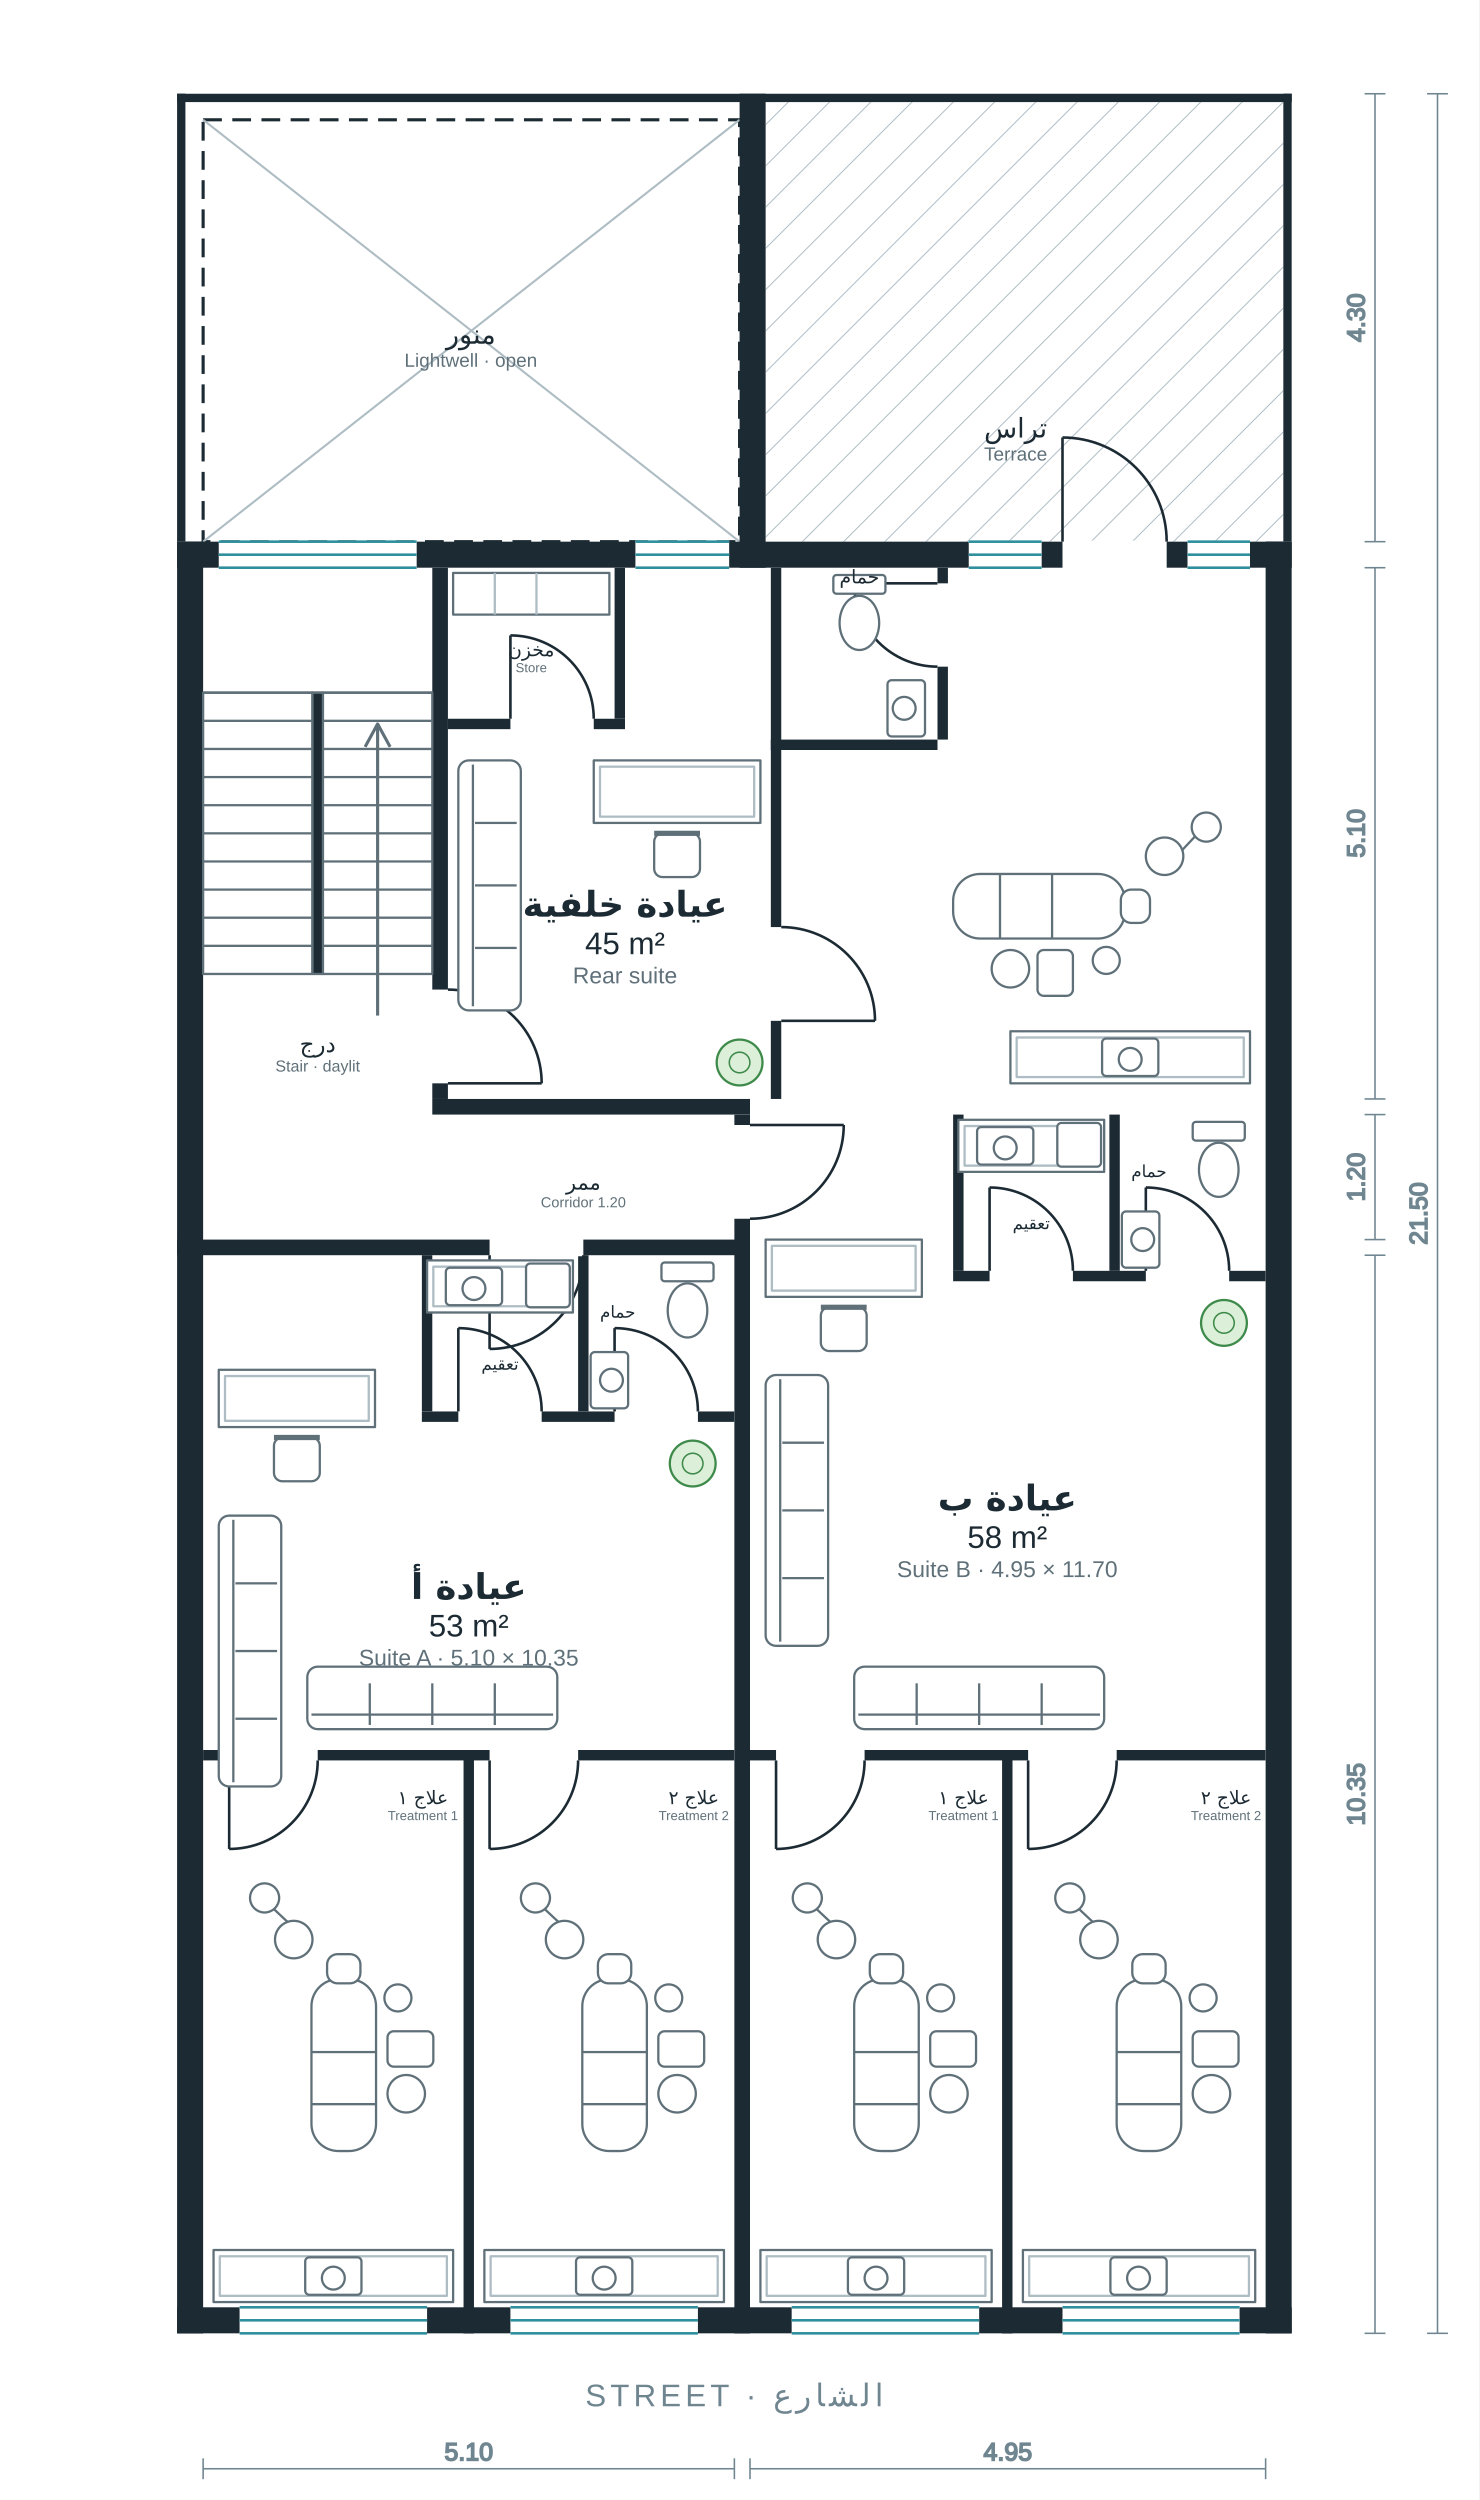
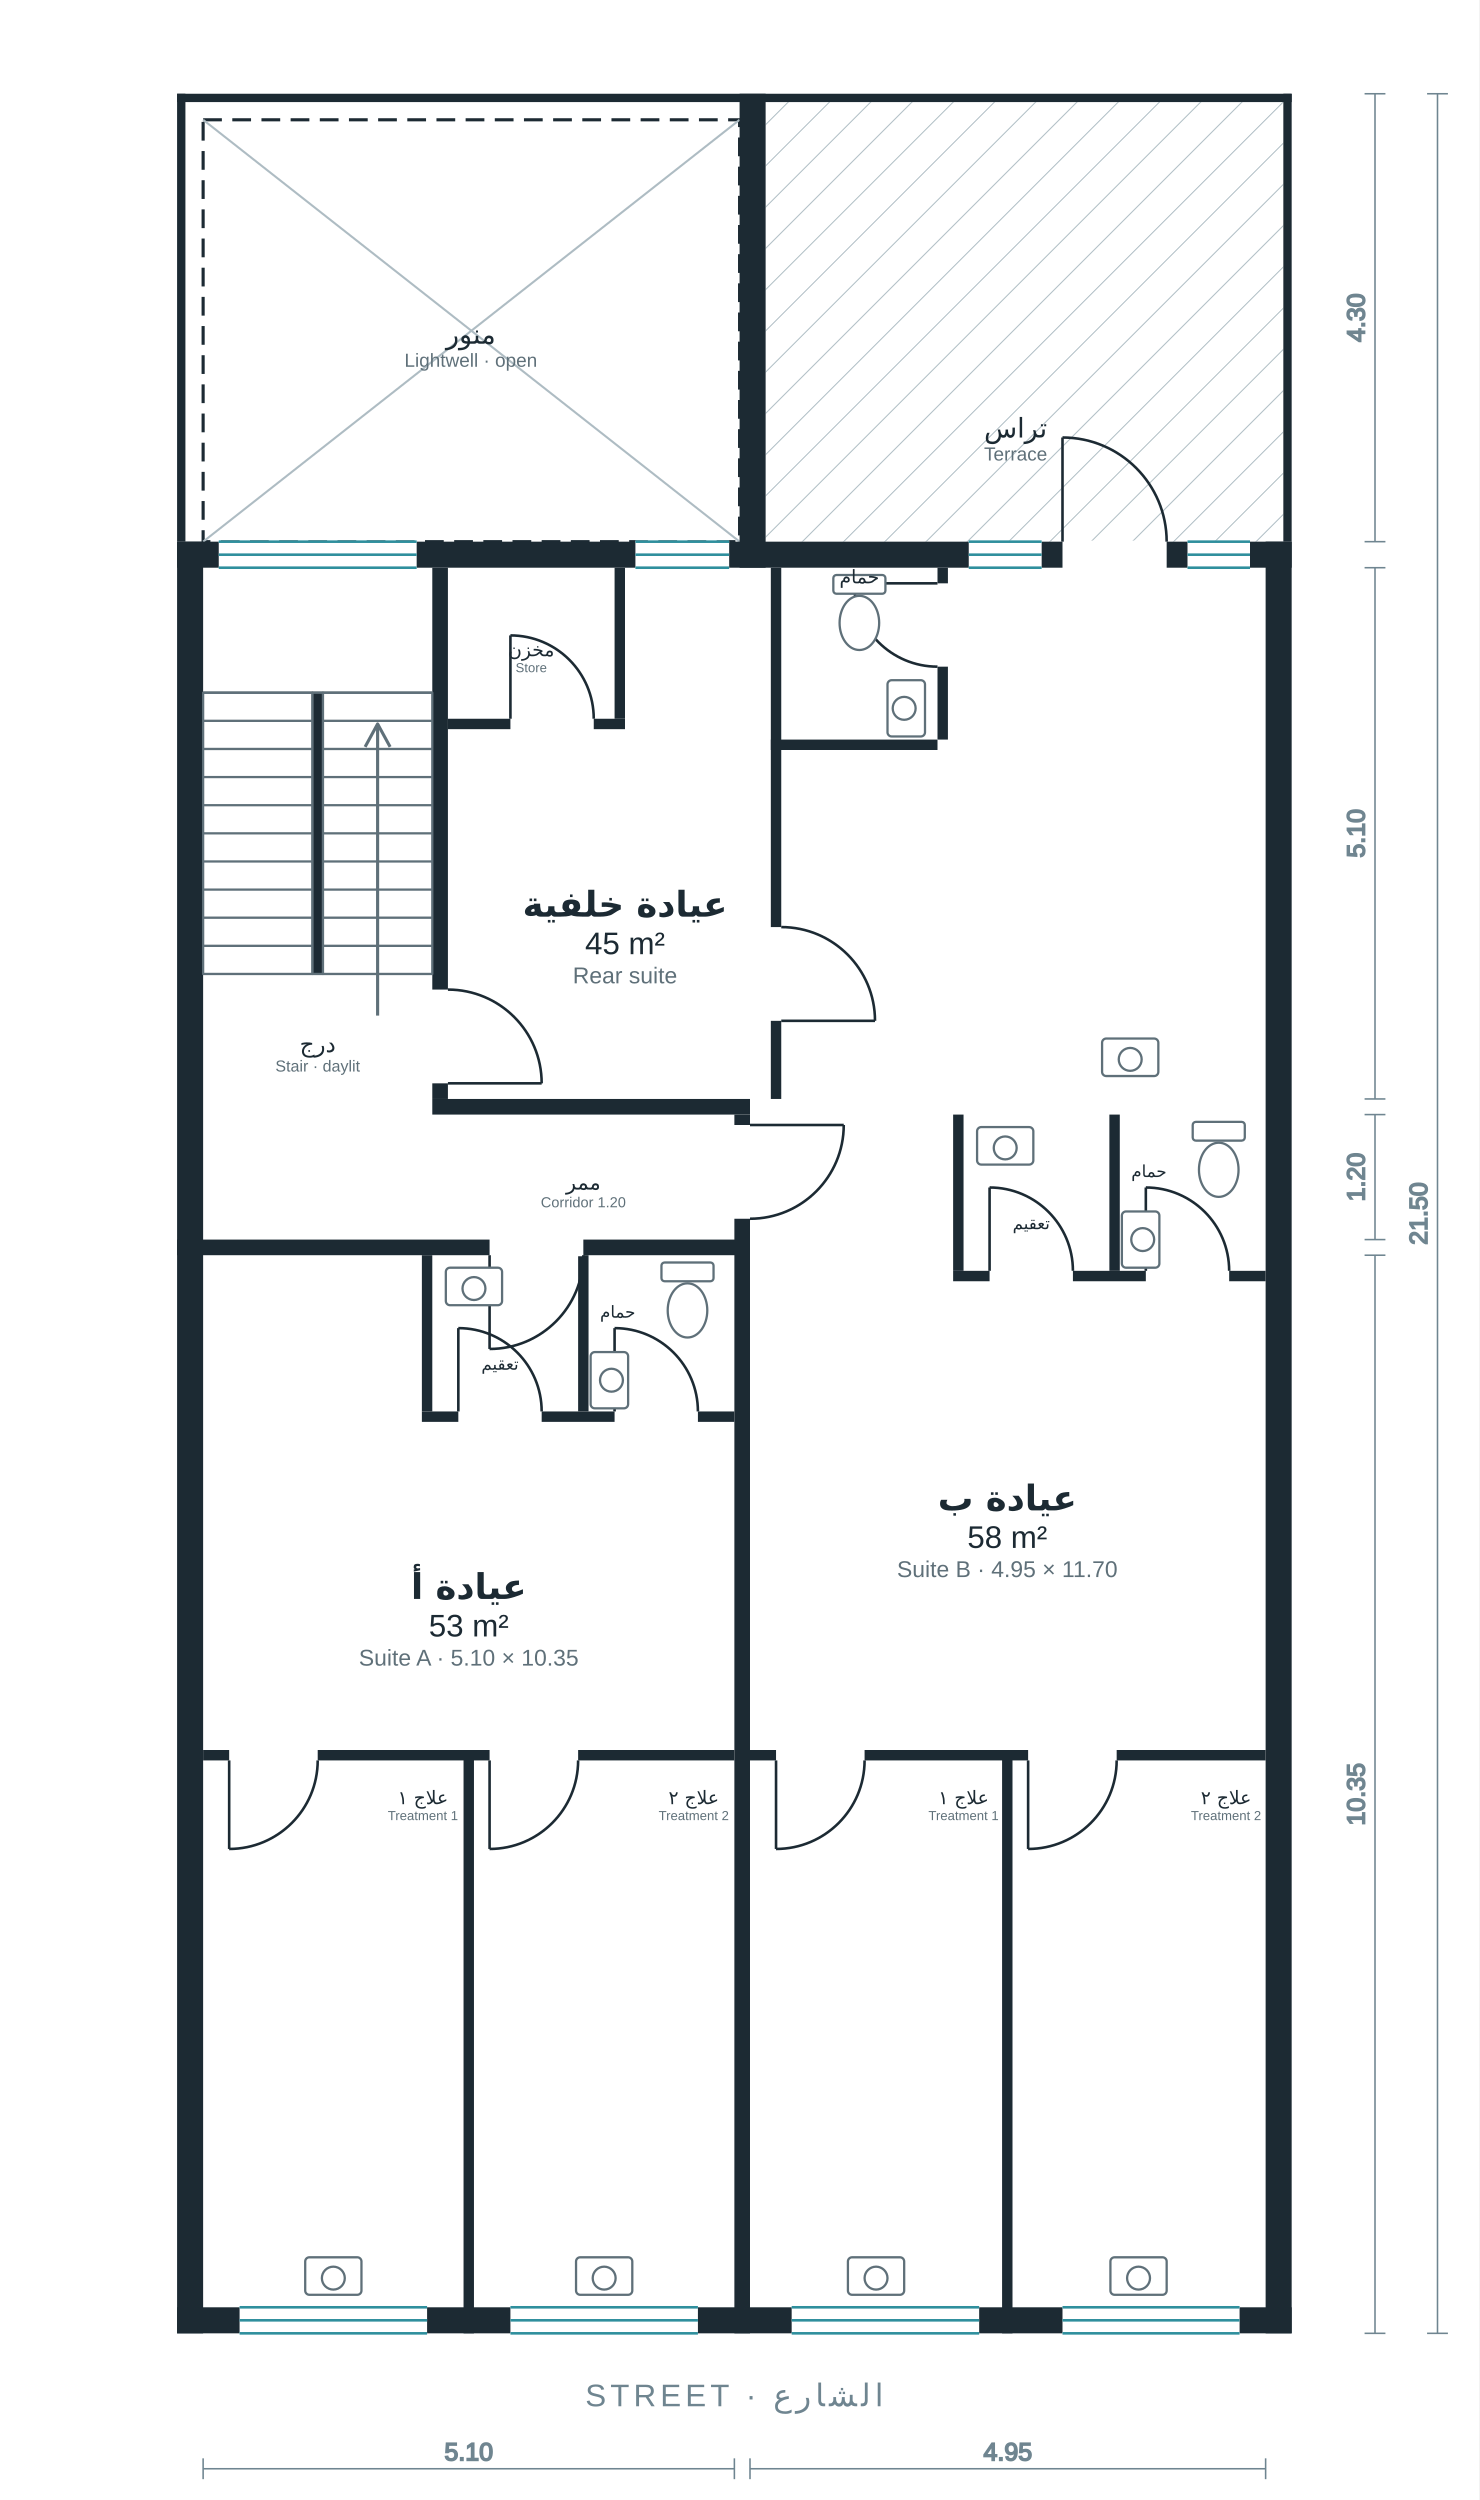
<svg xmlns="http://www.w3.org/2000/svg" viewBox="-170 -90 1420 2400" width="1420" height="2400" font-family="'IBM Plex Sans','IBM Plex Sans Arabic',-apple-system,'Helvetica Neue',Arial,sans-serif">
  <defs>
    <pattern id="terrace" width="28" height="28" patternUnits="userSpaceOnUse" patternTransform="rotate(45)">
      <line x1="0" y1="0" x2="0" y2="28" stroke="#b7c4ca" stroke-width="2" />
    </pattern>
    <pattern id="well" width="20" height="20" patternUnits="userSpaceOnUse">
      <line x1="0" y1="10" x2="20" y2="10" stroke="#b7c4ca" stroke-width="1.5" />
      <line x1="10" y1="0" x2="10" y2="20" stroke="#b7c4ca" stroke-width="1.5" />
    </pattern>
  </defs>
  <rect x="-170" y="-90" width="1420" height="2400" fill="#fff" />
  <g id="fill">
    <rect x="25" y="25" width="515" height="405" fill="#fff" stroke="#1c2a33" stroke-width="3" stroke-dasharray="18 10" />
    <line x1="25" y1="25" x2="540" y2="430" stroke="#aebcc3" stroke-width="2" />
    <line x1="540" y1="25" x2="25" y2="430" stroke="#aebcc3" stroke-width="2" />
    <rect x="565" y="8" width="497" height="422" fill="url(#terrace)" />
  </g>
  <g id="wall" fill="#1c2a33">
    <rect x="0" y="430" width="25" height="1720" />
    <rect x="1045" y="430" width="25" height="1720" />
    <rect x="0" y="430" width="1070" height="25" />
    <rect x="0" y="0" width="8" height="430" />
    <rect x="1062" y="0" width="8" height="430" />
    <rect x="0" y="0" width="1070" height="8" />
    <rect x="540" y="0" width="25" height="455" />
    <rect x="245" y="455" width="15" height="510" />
    <rect x="245" y="965" width="305" height="15" />
    <rect x="0" y="1100" width="550" height="15" />
    <rect x="535" y="980" width="15" height="1170" />
    <rect x="0" y="2125" width="1070" height="25" />
    <rect x="420" y="455" width="10" height="145" />
    <rect x="260" y="600" width="170" height="10" />
    <rect x="570" y="455" width="10" height="510" />
    <rect x="570" y="620" width="160" height="10" />
    <rect x="730" y="455" width="10" height="165" />
    <rect x="235" y="1115" width="10" height="150" />
    <rect x="235" y="1265" width="300" height="10" />
    <rect x="385" y="1115" width="10" height="150" />
    <rect x="25" y="1590" width="510" height="10" />
    <rect x="275" y="1590" width="10" height="560" />
    <rect x="745" y="980" width="10" height="150" />
    <rect x="745" y="1130" width="300" height="10" />
    <rect x="895" y="980" width="10" height="150" />
    <rect x="550" y="1590" width="495" height="10" />
    <rect x="792" y="1590" width="10" height="560" />
  </g>
  <g id="open" fill="#fff">
    <rect x="40" y="429" width="190" height="27" />
    <rect x="440" y="429" width="90" height="27" />
    <rect x="760" y="429" width="70" height="27" />
    <rect x="850" y="429" width="100" height="27" />
    <rect x="970" y="429" width="60" height="27" />
    <rect x="60" y="2124" width="180" height="27" />
    <rect x="320" y="2124" width="180" height="27" />
    <rect x="590" y="2124" width="180" height="27" />
    <rect x="850" y="2124" width="170" height="27" />
    <rect x="244" y="860" width="17" height="90" />
    <rect x="320" y="599" width="80" height="12" />
    <rect x="569" y="800" width="12" height="90" />
    <rect x="729" y="470" width="12" height="80" />
    <rect x="300" y="1099" width="90" height="17" />
    <rect x="270" y="1264" width="80" height="12" />
    <rect x="420" y="1264" width="80" height="12" />
    <rect x="50" y="1589" width="85" height="12" />
    <rect x="300" y="1589" width="85" height="12" />
    <rect x="534" y="990" width="17" height="90" />
    <rect x="780" y="1129" width="80" height="12" />
    <rect x="930" y="1129" width="80" height="12" />
    <rect x="575" y="1589" width="85" height="12" />
    <rect x="817" y="1589" width="85" height="12" />
  </g>
  <g id="glass" fill="none" stroke="#2f8f9d" stroke-width="2.5">
    <line x1="40" y1="430" x2="230" y2="430" />
    <line x1="40" y1="442.5" x2="230" y2="442.5" />
    <line x1="40" y1="455" x2="230" y2="455" />
    <line x1="440" y1="430" x2="530" y2="430" />
    <line x1="440" y1="442.5" x2="530" y2="442.5" />
    <line x1="440" y1="455" x2="530" y2="455" />
    <line x1="760" y1="430" x2="830" y2="430" />
    <line x1="760" y1="442.5" x2="830" y2="442.5" />
    <line x1="760" y1="455" x2="830" y2="455" />
    <line x1="970" y1="430" x2="1030" y2="430" />
    <line x1="970" y1="442.5" x2="1030" y2="442.5" />
    <line x1="970" y1="455" x2="1030" y2="455" />
    <line x1="60" y1="2125" x2="240" y2="2125" />
    <line x1="60" y1="2137.5" x2="240" y2="2137.5" />
    <line x1="60" y1="2150" x2="240" y2="2150" />
    <line x1="320" y1="2125" x2="500" y2="2125" />
    <line x1="320" y1="2137.5" x2="500" y2="2137.5" />
    <line x1="320" y1="2150" x2="500" y2="2150" />
    <line x1="590" y1="2125" x2="770" y2="2125" />
    <line x1="590" y1="2137.5" x2="770" y2="2137.5" />
    <line x1="590" y1="2150" x2="770" y2="2150" />
    <line x1="850" y1="2125" x2="1020" y2="2125" />
    <line x1="850" y1="2137.5" x2="1020" y2="2137.5" />
    <line x1="850" y1="2150" x2="1020" y2="2150" />
  </g>
  <g id="door" fill="none" stroke="#1c2a33" stroke-width="2.5">
    <line x1="850" y1="430" x2="850" y2="330" />
    <path d="M850 330 A100 100 0 0 1 950 430" />
    <line x1="260" y1="950" x2="350" y2="950" />
    <path d="M350 950 A90 90 0 0 0 260 860" />
    <line x1="320" y1="600" x2="320" y2="520" />
    <path d="M320 520 A80 80 0 0 1 400 600" />
    <line x1="580" y1="890" x2="670" y2="890" />
    <path d="M670 890 A90 90 0 0 0 580 800" />
    <line x1="730" y1="470" x2="650" y2="470" />
    <path d="M650 470 A80 80 0 0 0 730 550" />
    <line x1="300" y1="1115" x2="300" y2="1205" />
    <path d="M300 1205 A90 90 0 0 0 390 1115" />
    <line x1="270" y1="1265" x2="270" y2="1185" />
    <path d="M270 1185 A80 80 0 0 1 350 1265" />
    <line x1="420" y1="1265" x2="420" y2="1185" />
    <path d="M420 1185 A80 80 0 0 1 500 1265" />
    <line x1="50" y1="1600" x2="50" y2="1685" />
    <path d="M50 1685 A85 85 0 0 0 135 1600" />
    <line x1="300" y1="1600" x2="300" y2="1685" />
    <path d="M300 1685 A85 85 0 0 0 385 1600" />
    <line x1="550" y1="990" x2="640" y2="990" />
    <path d="M640 990 A90 90 0 0 1 550 1080" />
    <line x1="780" y1="1130" x2="780" y2="1050" />
    <path d="M780 1050 A80 80 0 0 1 860 1130" />
    <line x1="930" y1="1130" x2="930" y2="1050" />
    <path d="M930 1050 A80 80 0 0 1 1010 1130" />
    <line x1="575" y1="1600" x2="575" y2="1685" />
    <path d="M575 1685 A85 85 0 0 0 660 1600" />
    <line x1="817" y1="1600" x2="817" y2="1685" />
    <path d="M817 1685 A85 85 0 0 0 902 1600" />
  </g>
  <g id="furn" fill="#fff" stroke="#5f7079" stroke-width="2.2" stroke-linejoin="round">
    <rect x="25.0" y="575" width="105.0" height="270" fill="none" />
    <line x1="25.0" y1="602" x2="130.0" y2="602" />
    <line x1="25.0" y1="629" x2="130.0" y2="629" />
    <line x1="25.0" y1="656" x2="130.0" y2="656" />
    <line x1="25.0" y1="683" x2="130.0" y2="683" />
    <line x1="25.0" y1="710" x2="130.0" y2="710" />
    <line x1="25.0" y1="737" x2="130.0" y2="737" />
    <line x1="25.0" y1="764" x2="130.0" y2="764" />
    <line x1="25.0" y1="791" x2="130.0" y2="791" />
    <line x1="25.0" y1="818" x2="130.0" y2="818" />
    <rect x="140.0" y="575" width="105.0" height="270" fill="none" />
    <line x1="140.0" y1="602" x2="245.0" y2="602" />
    <line x1="140.0" y1="629" x2="245.0" y2="629" />
    <line x1="140.0" y1="656" x2="245.0" y2="656" />
    <line x1="140.0" y1="683" x2="245.0" y2="683" />
    <line x1="140.0" y1="710" x2="245.0" y2="710" />
    <line x1="140.0" y1="737" x2="245.0" y2="737" />
    <line x1="140.0" y1="764" x2="245.0" y2="764" />
    <line x1="140.0" y1="791" x2="245.0" y2="791" />
    <line x1="140.0" y1="818" x2="245.0" y2="818" />
    <line x1="25" y1="575" x2="245" y2="575" />
    <rect x="130.0" y="575" width="10" height="270" fill="#1c2a33" />
    <line x1="192.5" y1="885" x2="192.5" y2="605" stroke-width="3" />
    <path d="M180.5 627 L192.5 605 L204.5 627" fill="none" stroke-width="3" />
-     <rect x="265" y="460" width="150" height="40" rx="0" />
-     <line x1="305" y1="460" x2="305" y2="500" stroke="#aebcc3" />
-     <line x1="345" y1="460" x2="345" y2="500" stroke="#aebcc3" />
    <g transform="translate(655 500) rotate(0)">
      <rect x="-25" y="-38" width="50" height="18" rx="3" />
      <ellipse cx="0" cy="8" rx="19" ry="26" />
    </g>
    <g transform="translate(700 590) rotate(90)">
      <rect x="-27" y="-18" width="54" height="36" rx="4" />
      <circle cx="0" cy="2" r="11" />
    </g>
-     <rect x="270" y="640" width="60" height="240" rx="10" />
-     <line x1="284" y1="644" x2="284" y2="876" />
-     <line x1="286" y1="700.0" x2="326" y2="700.0" />
-     <line x1="286" y1="760.0" x2="326" y2="760.0" />
-     <line x1="286" y1="820.0" x2="326" y2="820.0" />
-     <rect x="400" y="640" width="160" height="60" rx="0" />
-     <rect x="406" y="646" width="148" height="48" rx="0" stroke="#aebcc3" />
-     <g transform="translate(480 730) rotate(0)">
-       <rect x="-22" y="-20" width="44" height="42" rx="8" />
-       <line x1="-22" y1="-20" x2="22" y2="-20" stroke-width="5" />
-     </g>
-     <g stroke="#3e8a4a" fill="#dcefd9">
-       <circle cx="540" cy="930" r="22" />
-       <circle cx="540" cy="930" r="9.9" fill="none" stroke-width="1.5" />
-     </g>
-     <g transform="translate(830 780) rotate(90)">
-       <rect x="-31" y="-80" width="62" height="165" rx="26" />
-       <rect x="-16" y="-104" width="32" height="28" rx="10" />
-       <line x1="-31" y1="-10" x2="31" y2="-10" />
-       <line x1="-31" y1="40" x2="31" y2="40" />
-       <rect x="42" y="-30" width="44" height="34" rx="6" />
-       <circle cx="52" cy="-62" r="13" />
-       <line x1="-38" y1="-120" x2="-70" y2="-150" />
-       <circle cx="-76" cy="-158" r="14" />
-       <circle cx="-48" cy="-118" r="18" />
-       <circle cx="60" cy="30" r="18" />
-     </g>
-     <rect x="800" y="900" width="230" height="50" rx="0" />
-     <rect x="806" y="906" width="218" height="38" rx="0" stroke="#aebcc3" />
    <g transform="translate(915 925) rotate(0)">
      <rect x="-27" y="-18" width="54" height="36" rx="4" />
      <circle cx="0" cy="2" r="11" />
    </g>
-     <rect x="240" y="1120" width="140" height="50" rx="0" />
-     <rect x="246" y="1126" width="128" height="38" rx="0" stroke="#aebcc3" />
    <g transform="translate(285 1145) rotate(0)">
      <rect x="-27" y="-18" width="54" height="36" rx="4" />
      <circle cx="0" cy="2" r="11" />
    </g>
-     <rect x="335" y="1123" width="42" height="42" rx="4" />
    <g transform="translate(490 1160) rotate(0)">
      <rect x="-25" y="-38" width="50" height="18" rx="3" />
      <ellipse cx="0" cy="8" rx="19" ry="26" />
    </g>
    <g transform="translate(415 1235) rotate(270)">
      <rect x="-27" y="-18" width="54" height="36" rx="4" />
      <circle cx="0" cy="2" r="11" />
    </g>
-     <rect x="40" y="1225" width="150" height="55" rx="0" />
-     <rect x="46" y="1231" width="138" height="43" rx="0" stroke="#aebcc3" />
-     <g transform="translate(115 1310) rotate(0)">
-       <rect x="-22" y="-20" width="44" height="42" rx="8" />
-       <line x1="-22" y1="-20" x2="22" y2="-20" stroke-width="5" />
-     </g>
-     <rect x="40" y="1365" width="60" height="260" rx="10" />
-     <line x1="54" y1="1369" x2="54" y2="1621" />
-     <line x1="56" y1="1430.0" x2="96" y2="1430.0" />
-     <line x1="56" y1="1495.0" x2="96" y2="1495.0" />
-     <line x1="56" y1="1560.0" x2="96" y2="1560.0" />
-     <rect x="125" y="1510" width="240" height="60" rx="10" />
-     <line x1="129" y1="1556" x2="361" y2="1556" />
-     <line x1="185.0" y1="1526" x2="185.0" y2="1566" />
-     <line x1="245.0" y1="1526" x2="245.0" y2="1566" />
-     <line x1="305.0" y1="1526" x2="305.0" y2="1566" />
-     <g stroke="#3e8a4a" fill="#dcefd9">
-       <circle cx="495" cy="1315" r="22" />
-       <circle cx="495" cy="1315" r="9.9" fill="none" stroke-width="1.5" />
-     </g>
-     <g transform="translate(160 1890) rotate(0)">
-       <rect x="-31" y="-80" width="62" height="165" rx="26" />
-       <rect x="-16" y="-104" width="32" height="28" rx="10" />
-       <line x1="-31" y1="-10" x2="31" y2="-10" />
-       <line x1="-31" y1="40" x2="31" y2="40" />
-       <rect x="42" y="-30" width="44" height="34" rx="6" />
-       <circle cx="52" cy="-62" r="13" />
-       <line x1="-38" y1="-120" x2="-70" y2="-150" />
-       <circle cx="-76" cy="-158" r="14" />
-       <circle cx="-48" cy="-118" r="18" />
-       <circle cx="60" cy="30" r="18" />
-     </g>
-     <rect x="35" y="2070" width="230" height="50" rx="0" />
-     <rect x="41" y="2076" width="218" height="38" rx="0" stroke="#aebcc3" />
    <g transform="translate(150 2095) rotate(0)">
      <rect x="-27" y="-18" width="54" height="36" rx="4" />
      <circle cx="0" cy="2" r="11" />
    </g>
-     <g transform="translate(420 1890) rotate(0)">
-       <rect x="-31" y="-80" width="62" height="165" rx="26" />
-       <rect x="-16" y="-104" width="32" height="28" rx="10" />
-       <line x1="-31" y1="-10" x2="31" y2="-10" />
-       <line x1="-31" y1="40" x2="31" y2="40" />
-       <rect x="42" y="-30" width="44" height="34" rx="6" />
-       <circle cx="52" cy="-62" r="13" />
-       <line x1="-38" y1="-120" x2="-70" y2="-150" />
-       <circle cx="-76" cy="-158" r="14" />
-       <circle cx="-48" cy="-118" r="18" />
-       <circle cx="60" cy="30" r="18" />
-     </g>
-     <rect x="295" y="2070" width="230" height="50" rx="0" />
-     <rect x="301" y="2076" width="218" height="38" rx="0" stroke="#aebcc3" />
    <g transform="translate(410 2095) rotate(0)">
      <rect x="-27" y="-18" width="54" height="36" rx="4" />
      <circle cx="0" cy="2" r="11" />
    </g>
-     <rect x="750" y="985" width="140" height="50" rx="0" />
-     <rect x="756" y="991" width="128" height="38" rx="0" stroke="#aebcc3" />
    <g transform="translate(795 1010) rotate(0)">
      <rect x="-27" y="-18" width="54" height="36" rx="4" />
      <circle cx="0" cy="2" r="11" />
    </g>
-     <rect x="845" y="988" width="42" height="42" rx="4" />
    <g transform="translate(1000 1025) rotate(0)">
      <rect x="-25" y="-38" width="50" height="18" rx="3" />
      <ellipse cx="0" cy="8" rx="19" ry="26" />
    </g>
    <g transform="translate(925 1100) rotate(270)">
      <rect x="-27" y="-18" width="54" height="36" rx="4" />
      <circle cx="0" cy="2" r="11" />
    </g>
-     <rect x="565" y="1100" width="150" height="55" rx="0" />
-     <rect x="571" y="1106" width="138" height="43" rx="0" stroke="#aebcc3" />
-     <g transform="translate(640 1185) rotate(0)">
-       <rect x="-22" y="-20" width="44" height="42" rx="8" />
-       <line x1="-22" y1="-20" x2="22" y2="-20" stroke-width="5" />
-     </g>
-     <rect x="565" y="1230" width="60" height="260" rx="10" />
-     <line x1="579" y1="1234" x2="579" y2="1486" />
-     <line x1="581" y1="1295.0" x2="621" y2="1295.0" />
-     <line x1="581" y1="1360.0" x2="621" y2="1360.0" />
-     <line x1="581" y1="1425.0" x2="621" y2="1425.0" />
-     <rect x="650" y="1510" width="240" height="60" rx="10" />
-     <line x1="654" y1="1556" x2="886" y2="1556" />
-     <line x1="710.0" y1="1526" x2="710.0" y2="1566" />
-     <line x1="770.0" y1="1526" x2="770.0" y2="1566" />
-     <line x1="830.0" y1="1526" x2="830.0" y2="1566" />
-     <g stroke="#3e8a4a" fill="#dcefd9">
-       <circle cx="1005" cy="1180" r="22" />
-       <circle cx="1005" cy="1180" r="9.9" fill="none" stroke-width="1.5" />
-     </g>
-     <g transform="translate(681 1890) rotate(0)">
-       <rect x="-31" y="-80" width="62" height="165" rx="26" />
-       <rect x="-16" y="-104" width="32" height="28" rx="10" />
-       <line x1="-31" y1="-10" x2="31" y2="-10" />
-       <line x1="-31" y1="40" x2="31" y2="40" />
-       <rect x="42" y="-30" width="44" height="34" rx="6" />
-       <circle cx="52" cy="-62" r="13" />
-       <line x1="-38" y1="-120" x2="-70" y2="-150" />
-       <circle cx="-76" cy="-158" r="14" />
-       <circle cx="-48" cy="-118" r="18" />
-       <circle cx="60" cy="30" r="18" />
-     </g>
-     <rect x="560" y="2070" width="222" height="50" rx="0" />
-     <rect x="566" y="2076" width="210" height="38" rx="0" stroke="#aebcc3" />
    <g transform="translate(671 2095) rotate(0)">
      <rect x="-27" y="-18" width="54" height="36" rx="4" />
      <circle cx="0" cy="2" r="11" />
    </g>
-     <g transform="translate(933 1890) rotate(0)">
-       <rect x="-31" y="-80" width="62" height="165" rx="26" />
-       <rect x="-16" y="-104" width="32" height="28" rx="10" />
-       <line x1="-31" y1="-10" x2="31" y2="-10" />
-       <line x1="-31" y1="40" x2="31" y2="40" />
-       <rect x="42" y="-30" width="44" height="34" rx="6" />
-       <circle cx="52" cy="-62" r="13" />
-       <line x1="-38" y1="-120" x2="-70" y2="-150" />
-       <circle cx="-76" cy="-158" r="14" />
-       <circle cx="-48" cy="-118" r="18" />
-       <circle cx="60" cy="30" r="18" />
-     </g>
-     <rect x="812" y="2070" width="223" height="50" rx="0" />
-     <rect x="818" y="2076" width="211" height="38" rx="0" stroke="#aebcc3" />
    <g transform="translate(923 2095) rotate(0)">
      <rect x="-27" y="-18" width="54" height="36" rx="4" />
      <circle cx="0" cy="2" r="11" />
    </g>
  </g>
  <g id="text">
    <text x="135" y="920" font-size="22" font-weight="500" text-anchor="middle" fill="#1c2a33">درج</text>
    <text x="135" y="938.7" font-size="15.4" font-weight="400" text-anchor="middle" fill="#5f7079">Stair · daylit</text>
    <text x="390" y="1052" font-size="20" font-weight="500" text-anchor="middle" fill="#1c2a33">ممر</text>
    <text x="390" y="1069.0" font-size="14.0" font-weight="400" text-anchor="middle" fill="#5f7079">Corridor 1.20</text>
    <text x="430" y="790" font-size="34" font-weight="600" text-anchor="middle" fill="#1c2a33">عيادة خلفية</text>
    <text x="430" y="826" font-size="30" font-weight="500" text-anchor="middle" fill="#1c2a33">45 m²</text>
    <text x="430" y="854" font-size="22" font-weight="400" text-anchor="middle" fill="#5f7079">Rear suite</text>
    <text x="340" y="540" font-size="18" font-weight="500" text-anchor="middle" fill="#1c2a33">مخزن</text>
    <text x="340" y="555.3" font-size="12.6" font-weight="400" text-anchor="middle" fill="#5f7079">Store</text>
    <text x="655" y="470" font-size="18" font-weight="500" text-anchor="middle" fill="#1c2a33">حمام</text>
    <text x="805" y="330" font-size="26" font-weight="500" text-anchor="middle" fill="#1c2a33">تراس</text>
    <text x="805" y="352.1" font-size="18.2" font-weight="400" text-anchor="middle" fill="#5f7079">Terrace</text>
    <text x="282" y="240" font-size="26" font-weight="500" text-anchor="middle" fill="#1c2a33">منور</text>
    <text x="282" y="262.1" font-size="18.2" font-weight="400" text-anchor="middle" fill="#5f7079">Lightwell · open</text>
    <text x="310" y="1225" font-size="16" font-weight="500" text-anchor="middle" fill="#1c2a33">تعقيم</text>
    <text x="423" y="1175" font-size="16" font-weight="500" text-anchor="middle" fill="#1c2a33">حمام</text>
    <text x="236" y="1642" font-size="18" font-weight="500" text-anchor="middle" fill="#1c2a33">علاج ١</text>
    <text x="236" y="1657.3" font-size="12.6" font-weight="400" text-anchor="middle" fill="#5f7079">Treatment 1</text>
    <text x="496" y="1642" font-size="18" font-weight="500" text-anchor="middle" fill="#1c2a33">علاج ٢</text>
    <text x="496" y="1657.3" font-size="12.6" font-weight="400" text-anchor="middle" fill="#5f7079">Treatment 2</text>
    <text x="280" y="1445" font-size="34" font-weight="600" text-anchor="middle" fill="#1c2a33">عيادة أ</text>
    <text x="280" y="1481" font-size="30" font-weight="500" text-anchor="middle" fill="#1c2a33">53 m²</text>
    <text x="280" y="1509" font-size="22" font-weight="400" text-anchor="middle" fill="#5f7079">Suite A · 5.10 × 10.35</text>
    <text x="820" y="1090" font-size="16" font-weight="500" text-anchor="middle" fill="#1c2a33">تعقيم</text>
    <text x="933" y="1040" font-size="16" font-weight="500" text-anchor="middle" fill="#1c2a33">حمام</text>
    <text x="755" y="1642" font-size="18" font-weight="500" text-anchor="middle" fill="#1c2a33">علاج ١</text>
    <text x="755" y="1657.3" font-size="12.6" font-weight="400" text-anchor="middle" fill="#5f7079">Treatment 1</text>
    <text x="1007" y="1642" font-size="18" font-weight="500" text-anchor="middle" fill="#1c2a33">علاج ٢</text>
    <text x="1007" y="1657.3" font-size="12.6" font-weight="400" text-anchor="middle" fill="#5f7079">Treatment 2</text>
    <text x="797" y="1360" font-size="34" font-weight="600" text-anchor="middle" fill="#1c2a33">عيادة ب</text>
    <text x="797" y="1396" font-size="30" font-weight="500" text-anchor="middle" fill="#1c2a33">58 m²</text>
    <text x="797" y="1424" font-size="22" font-weight="400" text-anchor="middle" fill="#5f7079">Suite B · 4.95 × 11.70</text>
  </g>
  <g id="dim" fill="#6f8590" stroke="#6f8590" stroke-width="1.5">
    <line x1="0" y1="2340" x2="1070" y2="2340" />
    <line x1="0" y1="2330" x2="0" y2="2350" />
    <line x1="1070" y1="2330" x2="1070" y2="2350" />
    <text x="535.0" y="2332" font-size="24" text-anchor="middle">10.70</text>
    <line x1="25" y1="2280" x2="535" y2="2280" />
    <line x1="25" y1="2270" x2="25" y2="2290" />
    <line x1="535" y1="2270" x2="535" y2="2290" />
    <text x="280.0" y="2272" font-size="24" text-anchor="middle">5.10</text>
    <line x1="550" y1="2280" x2="1045" y2="2280" />
    <line x1="550" y1="2270" x2="550" y2="2290" />
    <line x1="1045" y1="2270" x2="1045" y2="2290" />
    <text x="797.5" y="2272" font-size="24" text-anchor="middle">4.95</text>
    <line x1="1210" y1="0" x2="1210" y2="2150" />
    <line x1="1200" y1="0" x2="1220" y2="0" />
    <line x1="1200" y1="2150" x2="1220" y2="2150" />
    <text x="1200" y="1075.0" font-size="24" text-anchor="middle" transform="rotate(-90 1200 1075.0)">21.50</text>
    <line x1="1150" y1="0" x2="1150" y2="430" />
    <line x1="1140" y1="0" x2="1160" y2="0" />
    <line x1="1140" y1="430" x2="1160" y2="430" />
    <text x="1140" y="215.0" font-size="24" text-anchor="middle" transform="rotate(-90 1140 215.0)">4.30</text>
    <line x1="1150" y1="455" x2="1150" y2="965" />
    <line x1="1140" y1="455" x2="1160" y2="455" />
    <line x1="1140" y1="965" x2="1160" y2="965" />
    <text x="1140" y="710.0" font-size="24" text-anchor="middle" transform="rotate(-90 1140 710.0)">5.10</text>
    <line x1="1150" y1="980" x2="1150" y2="1100" />
    <line x1="1140" y1="980" x2="1160" y2="980" />
    <line x1="1140" y1="1100" x2="1160" y2="1100" />
    <text x="1140" y="1040.0" font-size="24" text-anchor="middle" transform="rotate(-90 1140 1040.0)">1.20</text>
    <line x1="1150" y1="1115" x2="1150" y2="2150" />
    <line x1="1140" y1="1115" x2="1160" y2="1115" />
    <line x1="1140" y1="2150" x2="1160" y2="2150" />
    <text x="1140" y="1632.5" font-size="24" text-anchor="middle" transform="rotate(-90 1140 1632.5)">10.35</text>
  </g>
  <text x="535.0" y="2220" font-size="30" font-weight="500" text-anchor="middle" fill="#6f8590" letter-spacing="4">STREET · الشارع</text>
</svg>
